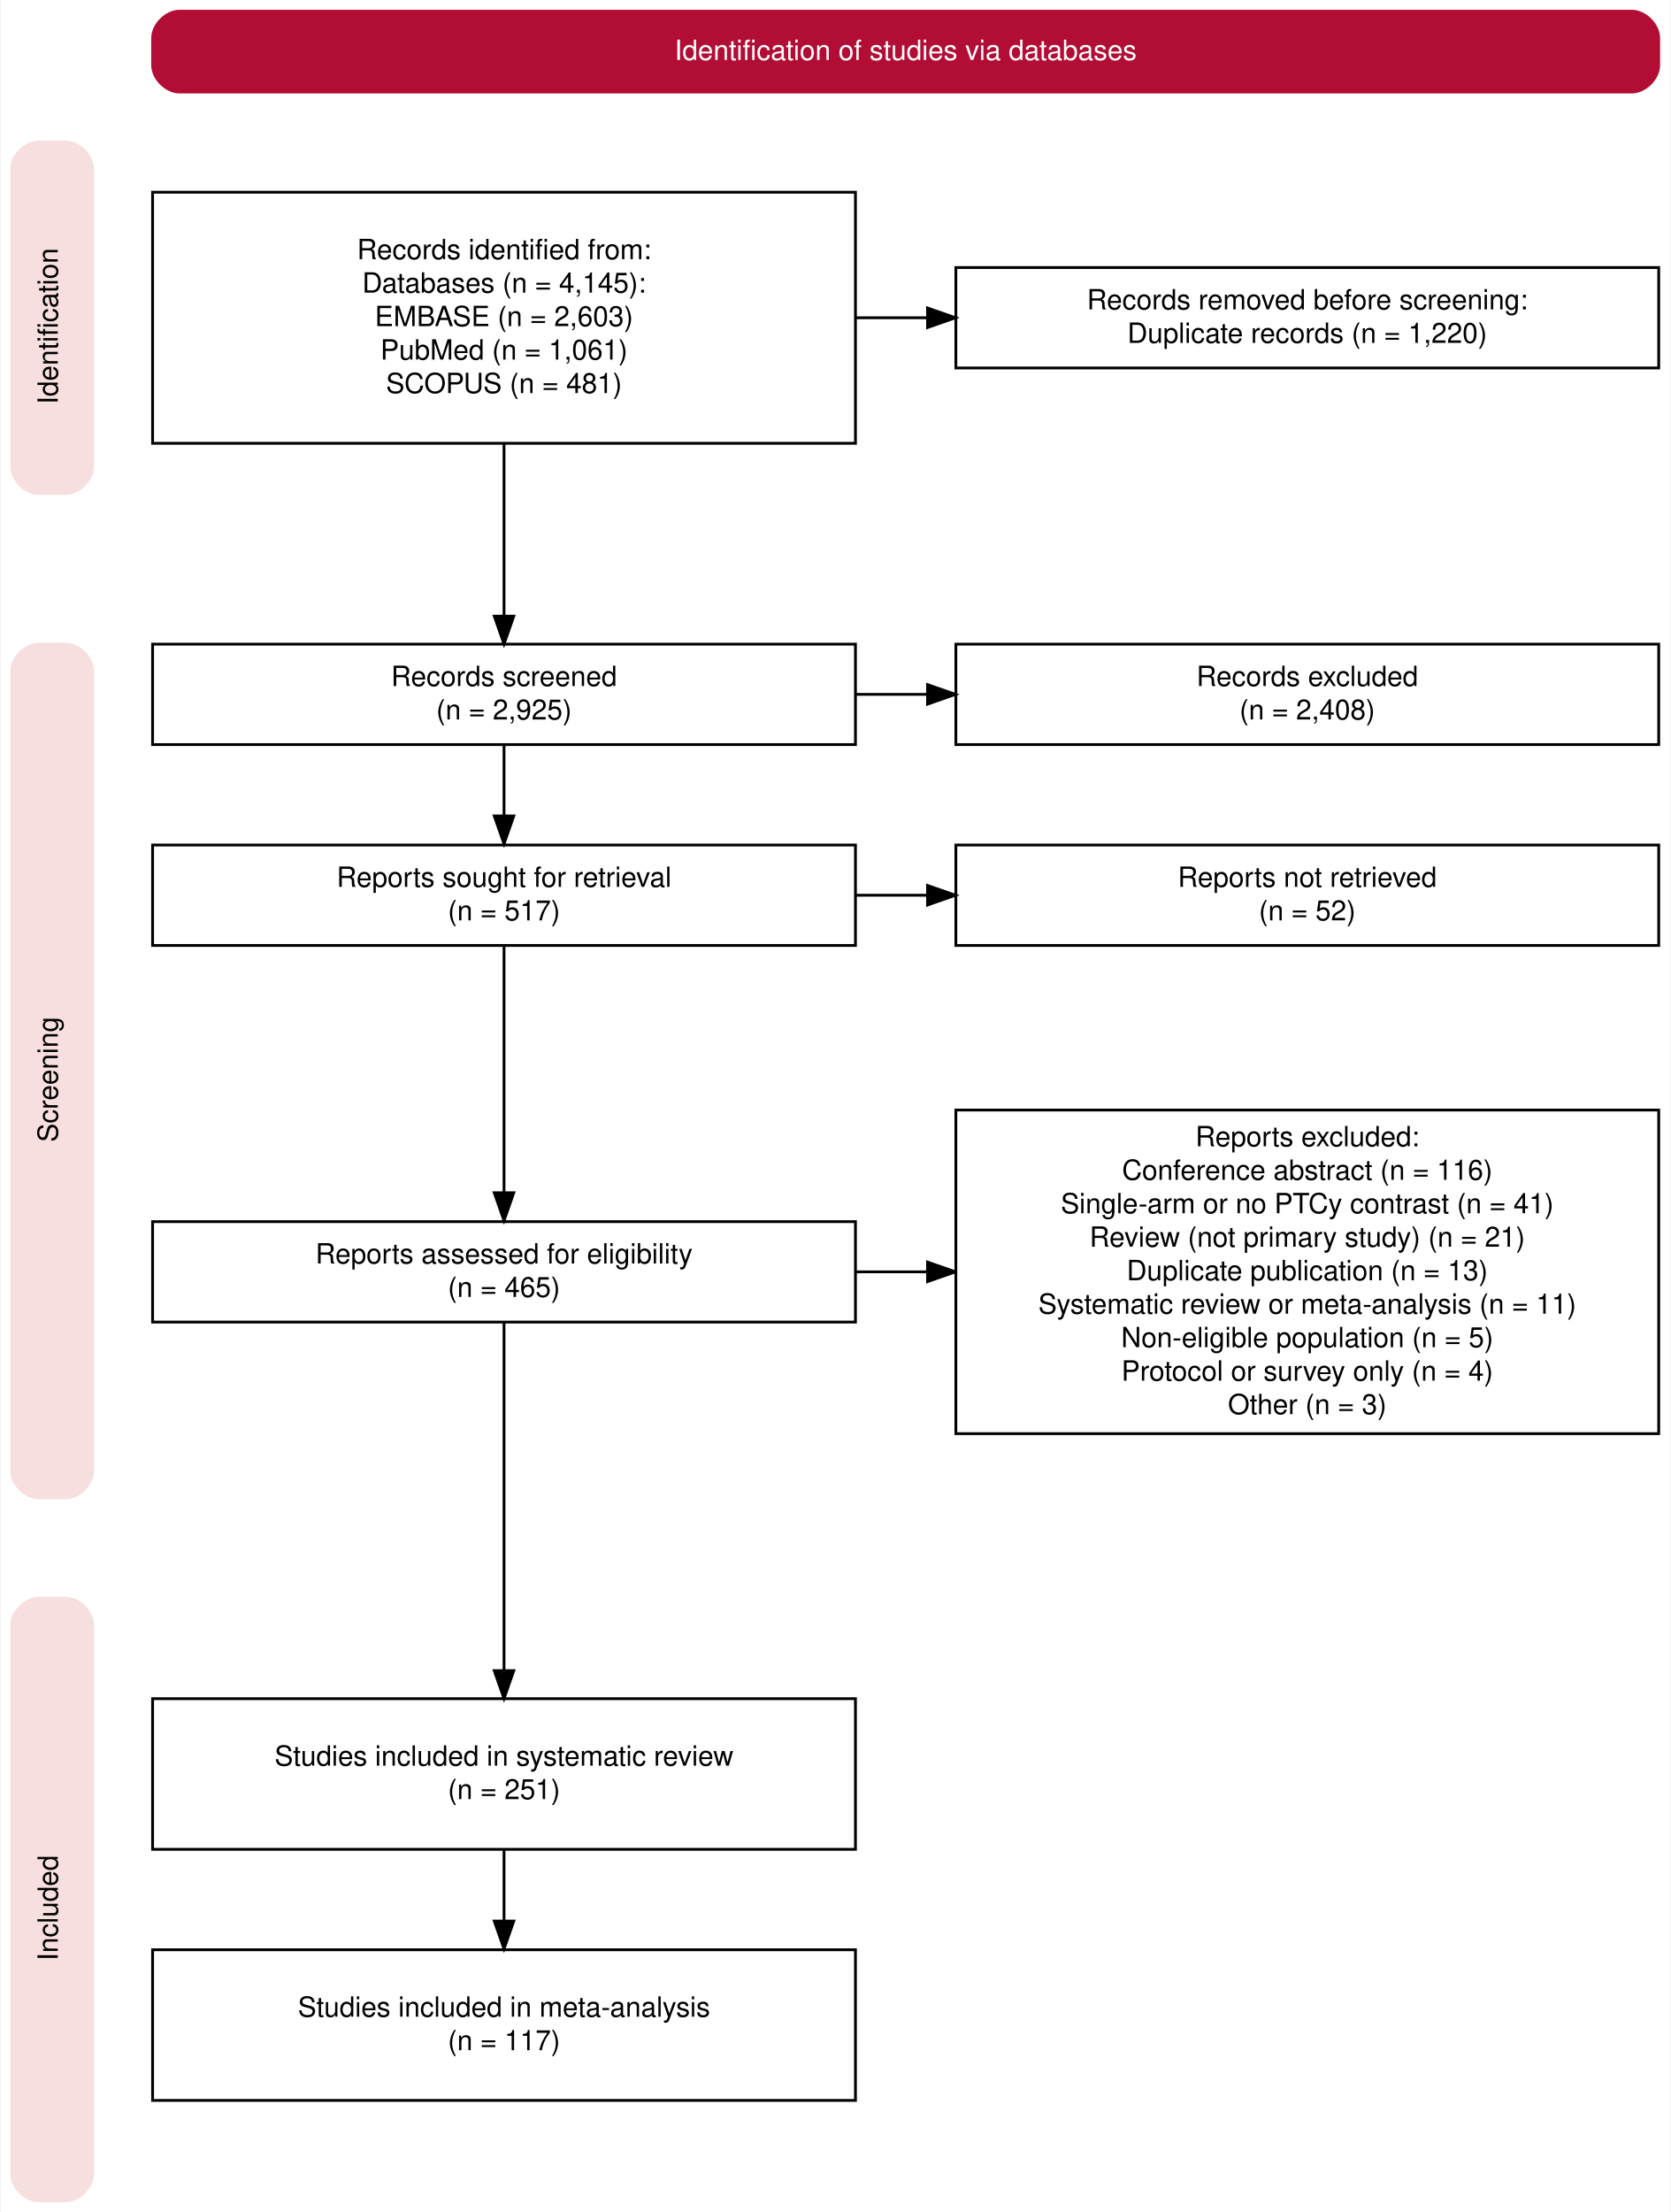
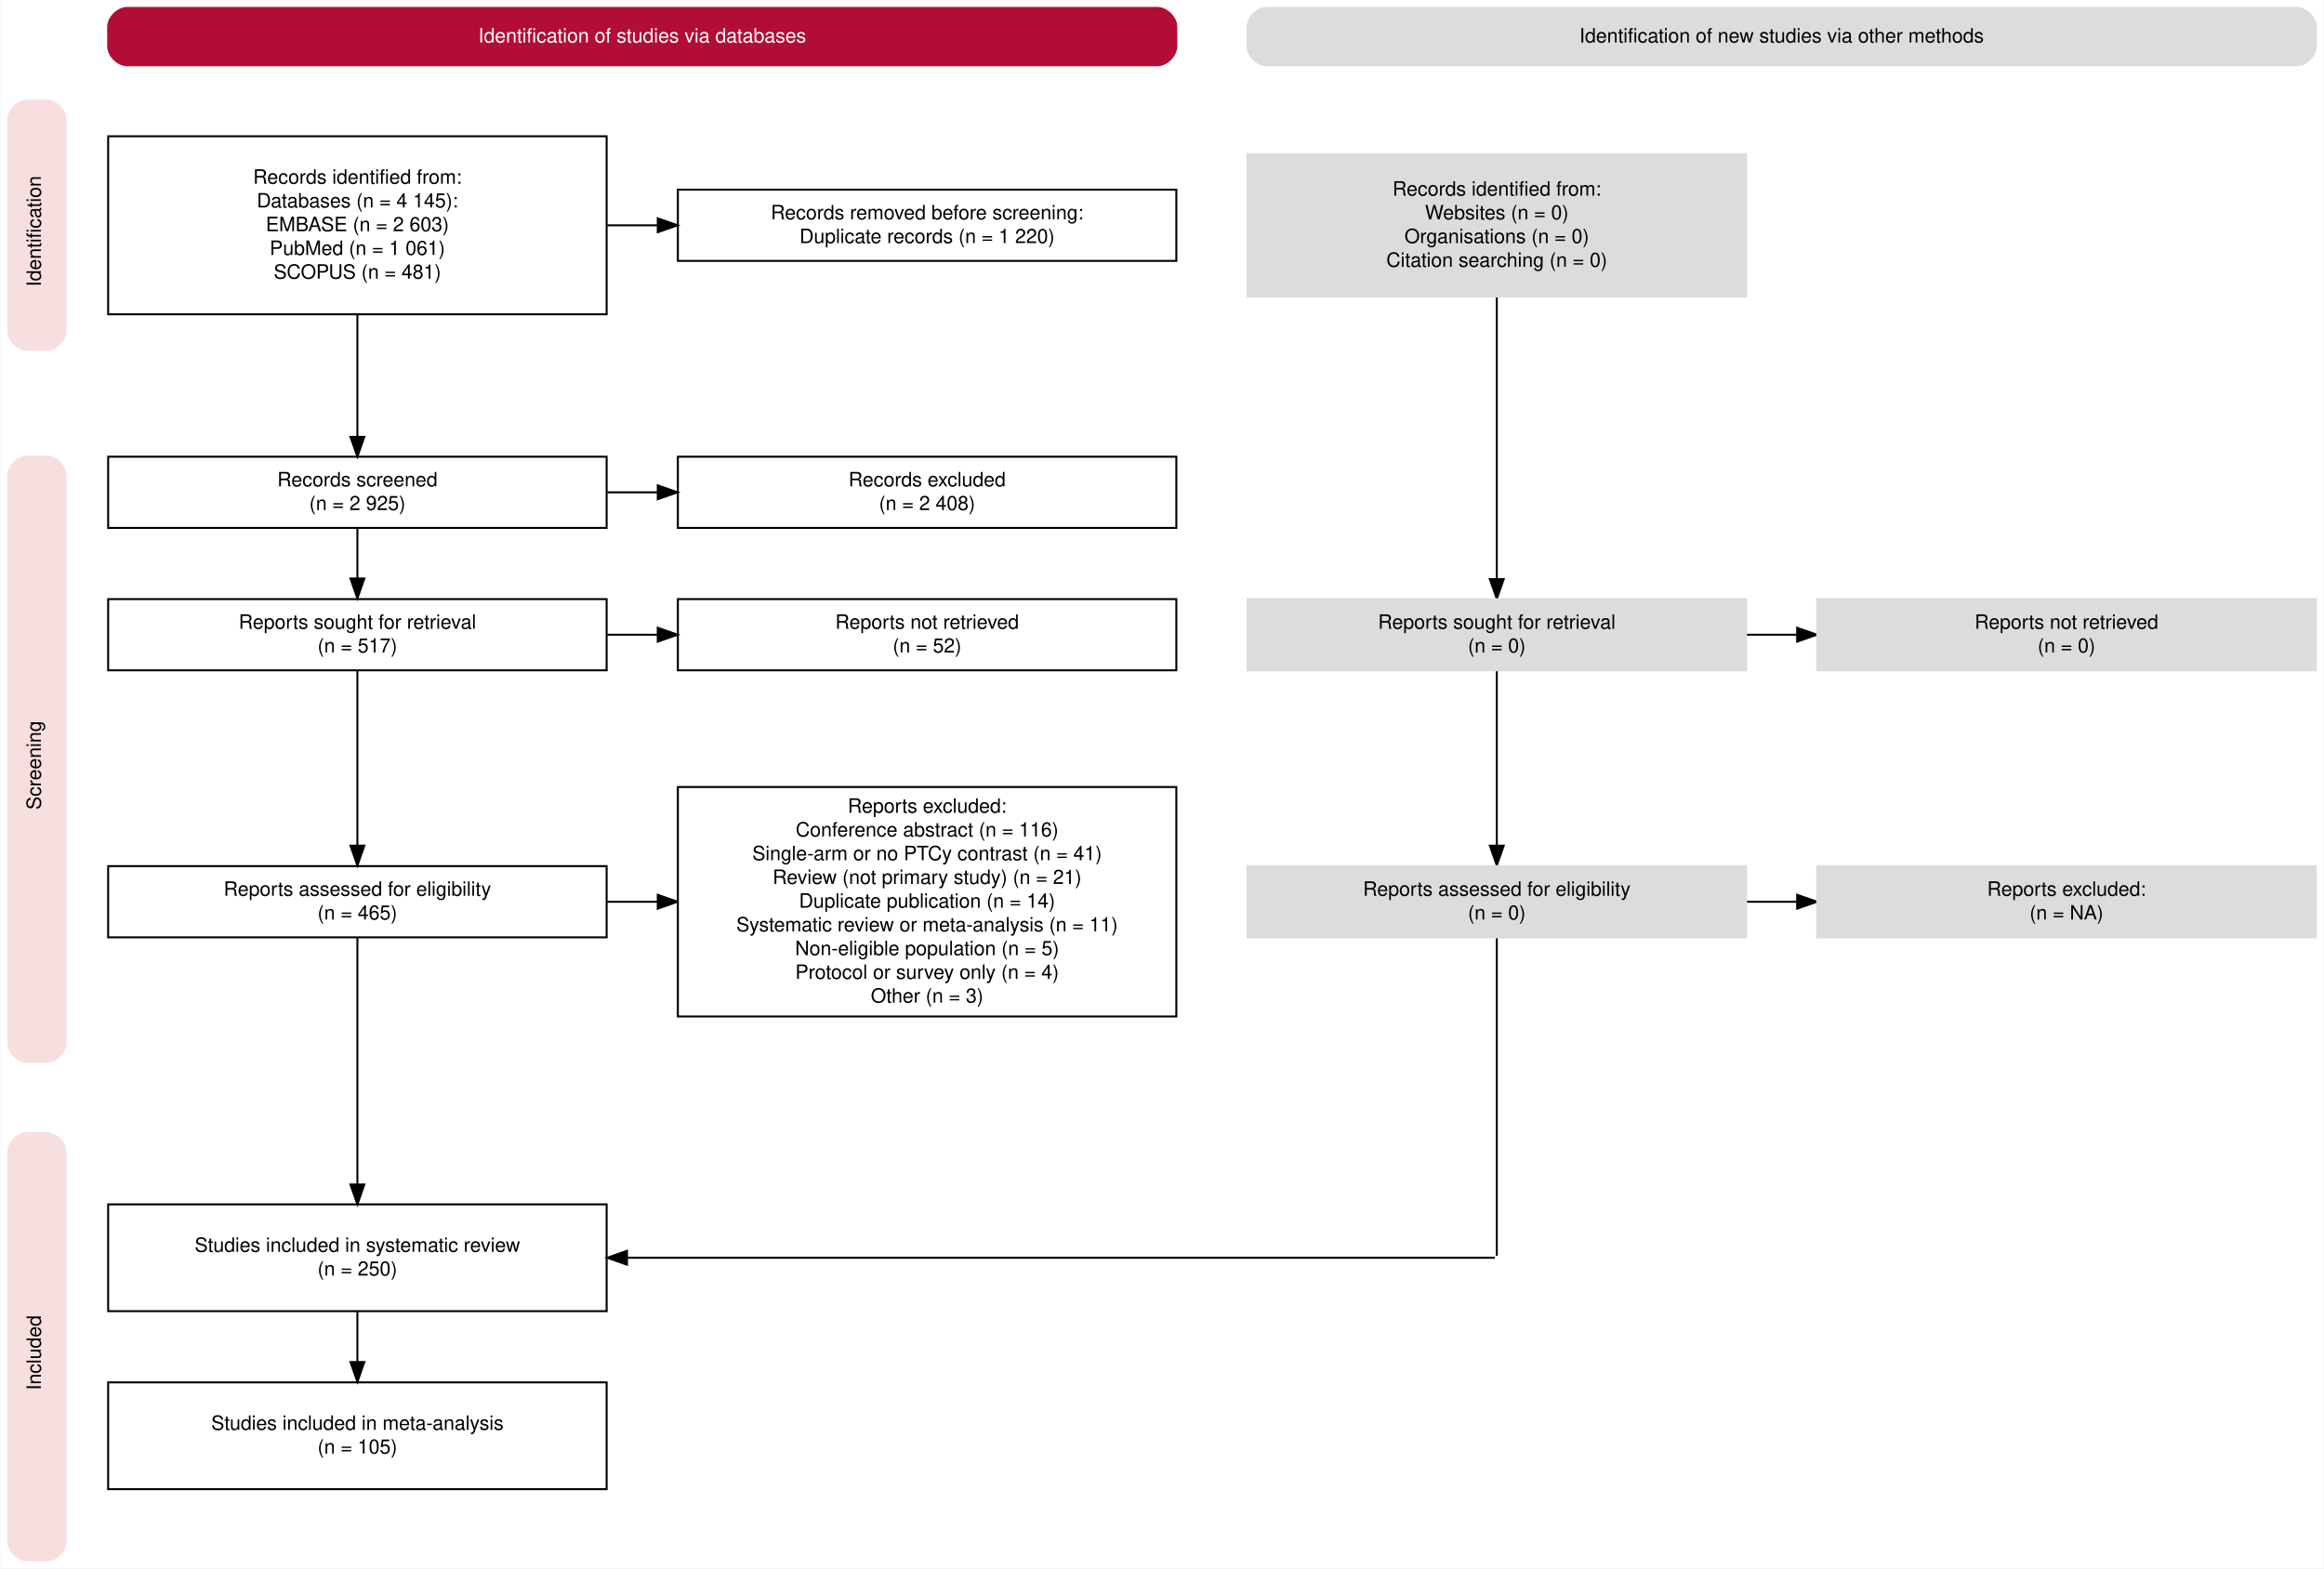
- <svg xmlns="http://www.w3.org/2000/svg" xmlns:xlink="http://www.w3.org/1999/xlink" width="599pt" height="793pt" viewBox="0.00 0.00 598.50 792.90">
+ <svg xmlns="http://www.w3.org/2000/svg" xmlns:xlink="http://www.w3.org/1999/xlink" width="1175pt" height="793pt" viewBox="0.00 0.00 1174.50 792.90">
  <g id="graph0" class="graph" transform="scale(1 1) rotate(0) translate(4 788.9)">
    <g id="a_graph0">
      <a xlink:title="Click the boxes for further information">
-         <polygon fill="#ffffff" stroke="transparent" points="-4,4 -4,-788.9 594.5,-788.9 594.5,4 -4,4" />
+         <polygon fill="#ffffff" stroke="transparent" points="-4,4 -4,-788.9 1170.5,-788.9 1170.5,4 -4,4" />
      </a>
    </g>
    <g id="edge3" class="edge">
      <path fill="none" stroke="#000000" d="M302.821,-675C311.202,-675 319.664,-675 328.091,-675" />
      <polygon fill="#000000" stroke="#000000" points="328.346,-678.5 338.346,-675 328.346,-671.5 328.346,-678.5" />
    </g>
    <g id="edge4" class="edge">
      <path fill="none" stroke="#000000" d="M176.5,-629.671C176.5,-609.277 176.5,-585.844 176.5,-568.049" />
      <polygon fill="#000000" stroke="#000000" points="180,-568.032 176.5,-558.032 173,-568.032 180,-568.032" />
    </g>
    <g id="edge5" class="edge">
      <path fill="none" stroke="#000000" d="M302.821,-540C311.202,-540 319.664,-540 328.091,-540" />
      <polygon fill="#000000" stroke="#000000" points="328.346,-543.5 338.346,-540 328.346,-536.5 328.346,-543.5" />
    </g>
    <g id="edge6" class="edge">
      <path fill="none" stroke="#000000" d="M176.5,-521.831C176.5,-514.131 176.5,-504.974 176.5,-496.417" />
      <polygon fill="#000000" stroke="#000000" points="180,-496.413 176.5,-486.413 173,-496.413 180,-496.413" />
    </g>
    <g id="edge7" class="edge">
      <path fill="none" stroke="#000000" d="M302.821,-468C311.202,-468 319.664,-468 328.091,-468" />
      <polygon fill="#000000" stroke="#000000" points="328.346,-471.5 338.346,-468 328.346,-464.5 328.346,-471.5" />
    </g>
    <g id="edge8" class="edge">
      <path fill="none" stroke="#000000" d="M176.5,-449.793C176.5,-427.148 176.5,-388.226 176.5,-361.587" />
      <polygon fill="#000000" stroke="#000000" points="180,-361.349 176.5,-351.349 173,-361.349 180,-361.349" />
    </g>
    <g id="edge10" class="edge">
      <path fill="none" stroke="#000000" d="M176.5,-314.75C176.5,-285.666 176.5,-228.215 176.5,-190.202" />
      <polygon fill="#000000" stroke="#000000" points="180,-190.036 176.5,-180.036 173,-190.036 180,-190.036" />
    </g>
    <g id="edge9" class="edge">
      <path fill="none" stroke="#000000" d="M302.821,-333C311.202,-333 319.664,-333 328.091,-333" />
      <polygon fill="#000000" stroke="#000000" points="328.346,-336.5 338.346,-333 328.346,-329.5 328.346,-336.5" />
    </g>
-     <g id="edge14" class="edge">
-       <path fill="none" stroke="#000000" d="M176.5,-125.997C176.5,-117.972 176.5,-109.033 176.5,-100.469" />
+     <g id="edge22" class="edge">
+       <path fill="none" stroke="#000000" d="M176.5,-125.997C176.5,-117.972 176.5,-109.034 176.5,-100.469" />
      <polygon fill="#000000" stroke="#000000" points="180,-100.295 176.5,-90.295 173,-100.295 180,-100.295" />
+     </g>
+     <g id="edge15" class="edge">
+       <path fill="none" stroke="#ffffff" d="M874.316,-755.703C856.407,-743.838 830.433,-726.631 807.066,-711.15" />
+     </g>
+     <g id="edge16" class="edge">
+       <path fill="none" stroke="#000000" d="M752.5,-638.943C752.5,-598.354 752.5,-533.254 752.5,-496.205" />
+       <polygon fill="#000000" stroke="#000000" points="756,-496.104 752.5,-486.104 749,-496.104 756,-496.104" />
+     </g>
+     <g id="edge17" class="edge">
+       <path fill="none" stroke="#000000" d="M878.821,-468C887.202,-468 895.664,-468 904.091,-468" />
+       <polygon fill="#000000" stroke="#000000" points="904.346,-471.5 914.346,-468 904.346,-464.5 904.346,-471.5" />
+     </g>
+     <g id="edge18" class="edge">
+       <path fill="none" stroke="#000000" d="M752.5,-449.793C752.5,-427.148 752.5,-388.226 752.5,-361.587" />
+       <polygon fill="#000000" stroke="#000000" points="756,-361.349 752.5,-351.349 749,-361.349 756,-361.349" />
+     </g>
+     <g id="edge19" class="edge">
+       <path fill="none" stroke="#000000" d="M878.821,-333C887.202,-333 895.664,-333 904.091,-333" />
+       <polygon fill="#000000" stroke="#000000" points="904.346,-336.5 914.346,-333 904.346,-329.5 904.346,-336.5" />
+     </g>
+     <g id="edge20" class="edge">
+       <path fill="none" stroke="#000000" d="M752.5,-314.75C752.5,-271.134 752.5,-163.72 752.5,-153.745" />
+     </g>
+     <g id="edge21" class="edge">
+       <path fill="none" stroke="#000000" d="M751.849,-153C737.201,-153 478.517,-153 313.051,-153" />
+       <polygon fill="#000000" stroke="#000000" points="312.783,-149.5 302.783,-153 312.783,-156.5 312.783,-149.5" />
    </g>
    <g id="node1" class="node">
      <g id="a_node1">
        <a xlink:title="Blue identification box">
          <path fill="#f7dfdf" stroke="#f7dfdf" d="M19.333,-738C19.333,-738 9.667,-738 9.667,-738 4.833,-738 0,-733.167 0,-728.333 0,-728.333 0,-621.667 0,-621.667 0,-616.833 4.833,-612 9.667,-612 9.667,-612 19.333,-612 19.333,-612 24.167,-612 29,-616.833 29,-621.667 29,-621.667 29,-728.333 29,-728.333 29,-733.167 24.167,-738 19.333,-738" />
          <text text-anchor="middle" x="672" y="16.5" font-family="Helvetica,sans-Serif" font-size="10.00" fill="#000000" transform="rotate(-90)">Identification</text>
        </a>
      </g>
    </g>
    <g id="node2" class="node">
      <g id="a_node2">
        <a xlink:title="Blue screening box">
          <path fill="#f7dfdf" stroke="#f7dfdf" d="M19.333,-558C19.333,-558 9.667,-558 9.667,-558 4.833,-558 0,-553.167 0,-548.333 0,-548.333 0,-261.667 0,-261.667 0,-256.833 4.833,-252 9.667,-252 9.667,-252 19.333,-252 19.333,-252 24.167,-252 29,-256.833 29,-261.667 29,-261.667 29,-548.333 29,-548.333 29,-553.167 24.167,-558 19.333,-558" />
          <text text-anchor="middle" x="402" y="16.5" font-family="Helvetica,sans-Serif" font-size="10.00" fill="#000000" transform="rotate(-90)">Screening</text>
        </a>
      </g>
    </g>
    <g id="node3" class="node">
      <g id="a_node3">
        <a xlink:title="Blue included box">
          <path fill="#f7dfdf" stroke="#f7dfdf" d="M19.333,-216C19.333,-216 9.667,-216 9.667,-216 4.833,-216 0,-211.167 0,-206.333 0,-206.333 0,-9.667 0,-9.667 0,-4.833 4.833,0 9.667,0 9.667,0 19.333,0 19.333,0 24.167,0 29,-4.833 29,-9.667 29,-9.667 29,-206.333 29,-206.333 29,-211.167 24.167,-216 19.333,-216" />
          <text text-anchor="middle" x="105" y="16.5" font-family="Helvetica,sans-Serif" font-size="10.00" fill="#000000" transform="rotate(-90)">Included</text>
        </a>
      </g>
    </g>
    <g id="node4" class="node">
      <g id="a_node4">
        <a xlink:title="Yellow title box; Identification of new studies via databases and registers">
          <path fill="#b20d35" stroke="#b20d35" d="M580.833,-784.9C580.833,-784.9 60.167,-784.9 60.167,-784.9 55.333,-784.9 50.5,-780.067 50.5,-775.233 50.5,-775.233 50.5,-765.567 50.5,-765.567 50.5,-760.733 55.333,-755.9 60.167,-755.9 60.167,-755.9 580.833,-755.9 580.833,-755.9 585.667,-755.9 590.5,-760.733 590.5,-765.567 590.5,-765.567 590.5,-775.233 590.5,-775.233 590.5,-780.067 585.667,-784.9 580.833,-784.9" />
          <text text-anchor="middle" x="320.5" y="-767.4" font-family="Helvetica,sans-Serif" font-size="10.00" fill="#ffffff">Identification of studies via databases</text>
        </a>
      </g>
    </g>
    <g id="node5" class="node">
      <g id="a_node5">
        <a xlink:title="Records identified from: Databases and Registers">
          <polygon fill="none" stroke="#000000" points="302.5,-720 50.5,-720 50.5,-630 302.5,-630 302.5,-720" />
          <text text-anchor="middle" x="176.5" y="-696" font-family="Helvetica,sans-Serif" font-size="10.00" fill="#000000">Records identified from:</text>
-           <text text-anchor="middle" x="176.5" y="-684" font-family="Helvetica,sans-Serif" font-size="10.00" fill="#000000">Databases (n = 4,145):</text>
-           <text text-anchor="middle" x="176.5" y="-672" font-family="Helvetica,sans-Serif" font-size="10.00" fill="#000000">EMBASE (n = 2,603)</text>
-           <text text-anchor="middle" x="176.5" y="-660" font-family="Helvetica,sans-Serif" font-size="10.00" fill="#000000">PubMed (n = 1,061)</text>
+           <text text-anchor="middle" x="176.5" y="-684" font-family="Helvetica,sans-Serif" font-size="10.00" fill="#000000">Databases (n = 4 145):</text>
+           <text text-anchor="middle" x="176.5" y="-672" font-family="Helvetica,sans-Serif" font-size="10.00" fill="#000000">EMBASE (n = 2 603)</text>
+           <text text-anchor="middle" x="176.5" y="-660" font-family="Helvetica,sans-Serif" font-size="10.00" fill="#000000">PubMed (n = 1 061)</text>
          <text text-anchor="middle" x="176.5" y="-648" font-family="Helvetica,sans-Serif" font-size="10.00" fill="#000000">SCOPUS (n = 481)</text>
        </a>
      </g>
    </g>
    <g id="node6" class="node">
      <g id="a_node6">
        <a xlink:title="Duplicate records">
          <polygon fill="none" stroke="#000000" points="590.5,-693 338.5,-693 338.5,-657 590.5,-657 590.5,-693" />
          <text text-anchor="middle" x="464.5" y="-678" font-family="Helvetica,sans-Serif" font-size="10.00" fill="#000000">Records removed before screening:</text>
-           <text text-anchor="middle" x="464.5" y="-666" font-family="Helvetica,sans-Serif" font-size="10.00" fill="#000000">Duplicate records (n = 1,220)</text>
+           <text text-anchor="middle" x="464.5" y="-666" font-family="Helvetica,sans-Serif" font-size="10.00" fill="#000000">Duplicate records (n = 1 220)</text>
        </a>
      </g>
    </g>
    <g id="node7" class="node">
      <g id="a_node7">
        <a xlink:title="Records screened (databases and registers)">
          <polygon fill="none" stroke="#000000" points="302.5,-558 50.5,-558 50.5,-522 302.5,-522 302.5,-558" />
          <text text-anchor="middle" x="176.5" y="-543" font-family="Helvetica,sans-Serif" font-size="10.00" fill="#000000">Records screened</text>
-           <text text-anchor="middle" x="176.5" y="-531" font-family="Helvetica,sans-Serif" font-size="10.00" fill="#000000">(n = 2,925)</text>
+           <text text-anchor="middle" x="176.5" y="-531" font-family="Helvetica,sans-Serif" font-size="10.00" fill="#000000">(n = 2 925)</text>
        </a>
      </g>
    </g>
    <g id="node8" class="node">
      <g id="a_node8">
        <a xlink:title="Records excluded (databases and registers)">
          <polygon fill="none" stroke="#000000" points="590.5,-558 338.5,-558 338.5,-522 590.5,-522 590.5,-558" />
          <text text-anchor="middle" x="464.5" y="-543" font-family="Helvetica,sans-Serif" font-size="10.00" fill="#000000">Records excluded</text>
-           <text text-anchor="middle" x="464.5" y="-531" font-family="Helvetica,sans-Serif" font-size="10.00" fill="#000000">(n = 2,408)</text>
+           <text text-anchor="middle" x="464.5" y="-531" font-family="Helvetica,sans-Serif" font-size="10.00" fill="#000000">(n = 2 408)</text>
        </a>
      </g>
    </g>
    <g id="node9" class="node">
      <g id="a_node9">
        <a xlink:title="Reports sought for retrieval (databases and registers)">
          <polygon fill="none" stroke="#000000" points="302.5,-486 50.5,-486 50.5,-450 302.5,-450 302.5,-486" />
          <text text-anchor="middle" x="176.5" y="-471" font-family="Helvetica,sans-Serif" font-size="10.00" fill="#000000">Reports sought for retrieval</text>
          <text text-anchor="middle" x="176.5" y="-459" font-family="Helvetica,sans-Serif" font-size="10.00" fill="#000000">(n = 517)</text>
        </a>
      </g>
    </g>
    <g id="node10" class="node">
      <g id="a_node10">
        <a xlink:title="Reports not retrieved (databases and registers)">
          <polygon fill="none" stroke="#000000" points="590.5,-486 338.5,-486 338.5,-450 590.5,-450 590.5,-486" />
          <text text-anchor="middle" x="464.5" y="-471" font-family="Helvetica,sans-Serif" font-size="10.00" fill="#000000">Reports not retrieved</text>
          <text text-anchor="middle" x="464.5" y="-459" font-family="Helvetica,sans-Serif" font-size="10.00" fill="#000000">(n = 52)</text>
        </a>
      </g>
    </g>
    <g id="node11" class="node">
      <g id="a_node11">
        <a xlink:title="Reports assessed for eligibility (databases and registers)">
          <polygon fill="none" stroke="#000000" points="302.5,-351 50.5,-351 50.5,-315 302.5,-315 302.5,-351" />
          <text text-anchor="middle" x="176.5" y="-336" font-family="Helvetica,sans-Serif" font-size="10.00" fill="#000000">Reports assessed for eligibility</text>
          <text text-anchor="middle" x="176.5" y="-324" font-family="Helvetica,sans-Serif" font-size="10.00" fill="#000000">(n = 465)</text>
        </a>
      </g>
    </g>
    <g id="node12" class="node">
      <g id="a_node12">
        <a xlink:title="Reports excluded (databases and registers)">
          <polygon fill="#ffffff" stroke="#000000" points="590.5,-391 338.5,-391 338.5,-275 590.5,-275 590.5,-391" />
          <text text-anchor="middle" x="464.5" y="-378" font-family="Helvetica,sans-Serif" font-size="10.00" fill="#000000">Reports excluded:</text>
          <text text-anchor="middle" x="464.5" y="-366" font-family="Helvetica,sans-Serif" font-size="10.00" fill="#000000">Conference abstract (n = 116)</text>
          <text text-anchor="middle" x="464.5" y="-354" font-family="Helvetica,sans-Serif" font-size="10.00" fill="#000000">Single-arm or no PTCy contrast (n = 41)</text>
          <text text-anchor="middle" x="464.5" y="-342" font-family="Helvetica,sans-Serif" font-size="10.00" fill="#000000">Review (not primary study) (n = 21)</text>
-           <text text-anchor="middle" x="464.5" y="-330" font-family="Helvetica,sans-Serif" font-size="10.00" fill="#000000">Duplicate publication (n = 13)</text>
+           <text text-anchor="middle" x="464.5" y="-330" font-family="Helvetica,sans-Serif" font-size="10.00" fill="#000000">Duplicate publication (n = 14)</text>
          <text text-anchor="middle" x="464.5" y="-318" font-family="Helvetica,sans-Serif" font-size="10.00" fill="#000000">Systematic review or meta-analysis (n = 11)</text>
          <text text-anchor="middle" x="464.5" y="-306" font-family="Helvetica,sans-Serif" font-size="10.00" fill="#000000">Non-eligible population (n = 5)</text>
          <text text-anchor="middle" x="464.5" y="-294" font-family="Helvetica,sans-Serif" font-size="10.00" fill="#000000">Protocol or survey only (n = 4)</text>
          <text text-anchor="middle" x="464.5" y="-282" font-family="Helvetica,sans-Serif" font-size="10.00" fill="#000000">Other (n = 3)</text>
        </a>
      </g>
    </g>
    <g id="node13" class="node">
      <g id="a_node13">
        <a xlink:title="New studies included in review">
          <polygon fill="none" stroke="#000000" points="302.5,-180 50.5,-180 50.5,-126 302.5,-126 302.5,-180" />
          <text text-anchor="middle" x="176.5" y="-156" font-family="Helvetica,sans-Serif" font-size="10.00" fill="#000000">Studies included in systematic review</text>
-           <text text-anchor="middle" x="176.5" y="-144" font-family="Helvetica,sans-Serif" font-size="10.00" fill="#000000">(n = 251)</text>
+           <text text-anchor="middle" x="176.5" y="-144" font-family="Helvetica,sans-Serif" font-size="10.00" fill="#000000">(n = 250)</text>
        </a>
      </g>
    </g>
    <g id="node14" class="node">
      <g id="a_node14">
+         <a xlink:title="Grey title box; Identification of new studies via other methods">
+           <path fill="#dcdcdc" stroke="#dcdcdc" d="M1156.833,-784.9C1156.833,-784.9 636.167,-784.9 636.167,-784.9 631.333,-784.9 626.5,-780.067 626.5,-775.233 626.5,-775.233 626.5,-765.567 626.5,-765.567 626.5,-760.733 631.333,-755.9 636.167,-755.9 636.167,-755.9 1156.833,-755.9 1156.833,-755.9 1161.667,-755.9 1166.5,-760.733 1166.5,-765.567 1166.5,-765.567 1166.5,-775.233 1166.5,-775.233 1166.5,-780.067 1161.667,-784.9 1156.833,-784.9" />
+           <text text-anchor="middle" x="896.5" y="-767.4" font-family="Helvetica,sans-Serif" font-size="10.00" fill="#000000">Identification of new studies via other methods</text>
+         </a>
+       </g>
+     </g>
+     <g id="node15" class="node">
+       <g id="a_node15">
+         <a xlink:title="Records identified from: Websites, Organisations and Citation Searching">
+           <polygon fill="#dcdcdc" stroke="#dcdcdc" points="878.5,-711 626.5,-711 626.5,-639 878.5,-639 878.5,-711" />
+           <text text-anchor="middle" x="752.5" y="-690" font-family="Helvetica,sans-Serif" font-size="10.00" fill="#000000">Records identified from:</text>
+           <text text-anchor="middle" x="752.5" y="-678" font-family="Helvetica,sans-Serif" font-size="10.00" fill="#000000">Websites (n = 0)</text>
+           <text text-anchor="middle" x="752.5" y="-666" font-family="Helvetica,sans-Serif" font-size="10.00" fill="#000000">Organisations (n = 0)</text>
+           <text text-anchor="middle" x="752.5" y="-654" font-family="Helvetica,sans-Serif" font-size="10.00" fill="#000000">Citation searching (n = 0)</text>
+         </a>
+       </g>
+     </g>
+     <g id="node16" class="node">
+       <g id="a_node16">
+         <a xlink:title="Reports sought for retrieval (other)">
+           <polygon fill="#dcdcdc" stroke="#dcdcdc" points="878.5,-486 626.5,-486 626.5,-450 878.5,-450 878.5,-486" />
+           <text text-anchor="middle" x="752.5" y="-471" font-family="Helvetica,sans-Serif" font-size="10.00" fill="#000000">Reports sought for retrieval</text>
+           <text text-anchor="middle" x="752.5" y="-459" font-family="Helvetica,sans-Serif" font-size="10.00" fill="#000000">(n = 0)</text>
+         </a>
+       </g>
+     </g>
+     <g id="node17" class="node">
+       <g id="a_node17">
+         <a xlink:title="Reports not retrieved (other)">
+           <polygon fill="#dcdcdc" stroke="#dcdcdc" points="1166.5,-486 914.5,-486 914.5,-450 1166.5,-450 1166.5,-486" />
+           <text text-anchor="middle" x="1040.5" y="-471" font-family="Helvetica,sans-Serif" font-size="10.00" fill="#000000">Reports not retrieved</text>
+           <text text-anchor="middle" x="1040.5" y="-459" font-family="Helvetica,sans-Serif" font-size="10.00" fill="#000000">(n = 0)</text>
+         </a>
+       </g>
+     </g>
+     <g id="node18" class="node">
+       <g id="a_node18">
+         <a xlink:title="Reports assessed for eligibility (other)">
+           <polygon fill="#dcdcdc" stroke="#dcdcdc" points="878.5,-351 626.5,-351 626.5,-315 878.5,-315 878.5,-351" />
+           <text text-anchor="middle" x="752.5" y="-336" font-family="Helvetica,sans-Serif" font-size="10.00" fill="#000000">Reports assessed for eligibility</text>
+           <text text-anchor="middle" x="752.5" y="-324" font-family="Helvetica,sans-Serif" font-size="10.00" fill="#000000">(n = 0)</text>
+         </a>
+       </g>
+     </g>
+     <g id="node19" class="node">
+       <g id="a_node19">
+         <a xlink:title="Reports excluded (other)">
+           <polygon fill="#dcdcdc" stroke="#dcdcdc" points="1166.5,-351 914.5,-351 914.5,-315 1166.5,-315 1166.5,-351" />
+           <text text-anchor="middle" x="1040.5" y="-336" font-family="Helvetica,sans-Serif" font-size="10.00" fill="#000000">Reports excluded:</text>
+           <text text-anchor="middle" x="1040.5" y="-324" font-family="Helvetica,sans-Serif" font-size="10.00" fill="#000000"> (n = NA)</text>
+         </a>
+       </g>
+     </g>
+     <g id="node20" class="node">
+       <g id="a_node20">
        <a xlink:title="Total studies included in meta-analysis">
          <polygon fill="none" stroke="#000000" points="302.5,-90 50.5,-90 50.5,-36 302.5,-36 302.5,-90" />
          <text text-anchor="middle" x="176.5" y="-66" font-family="Helvetica,sans-Serif" font-size="10.00" fill="#000000">Studies included in meta-analysis</text>
-           <text text-anchor="middle" x="176.5" y="-54" font-family="Helvetica,sans-Serif" font-size="10.00" fill="#000000">(n = 117)</text>
-         </a>
-       </g>
+           <text text-anchor="middle" x="176.5" y="-54" font-family="Helvetica,sans-Serif" font-size="10.00" fill="#000000">(n = 105)</text>
+         </a>
+       </g>
+     </g>
+     <g id="node21" class="node">
+       <polygon fill="none" stroke="#ffffff" points="753,-153.5 752,-153.5 752,-152.5 753,-152.5 753,-153.5" />
    </g>
  </g>
</svg>
